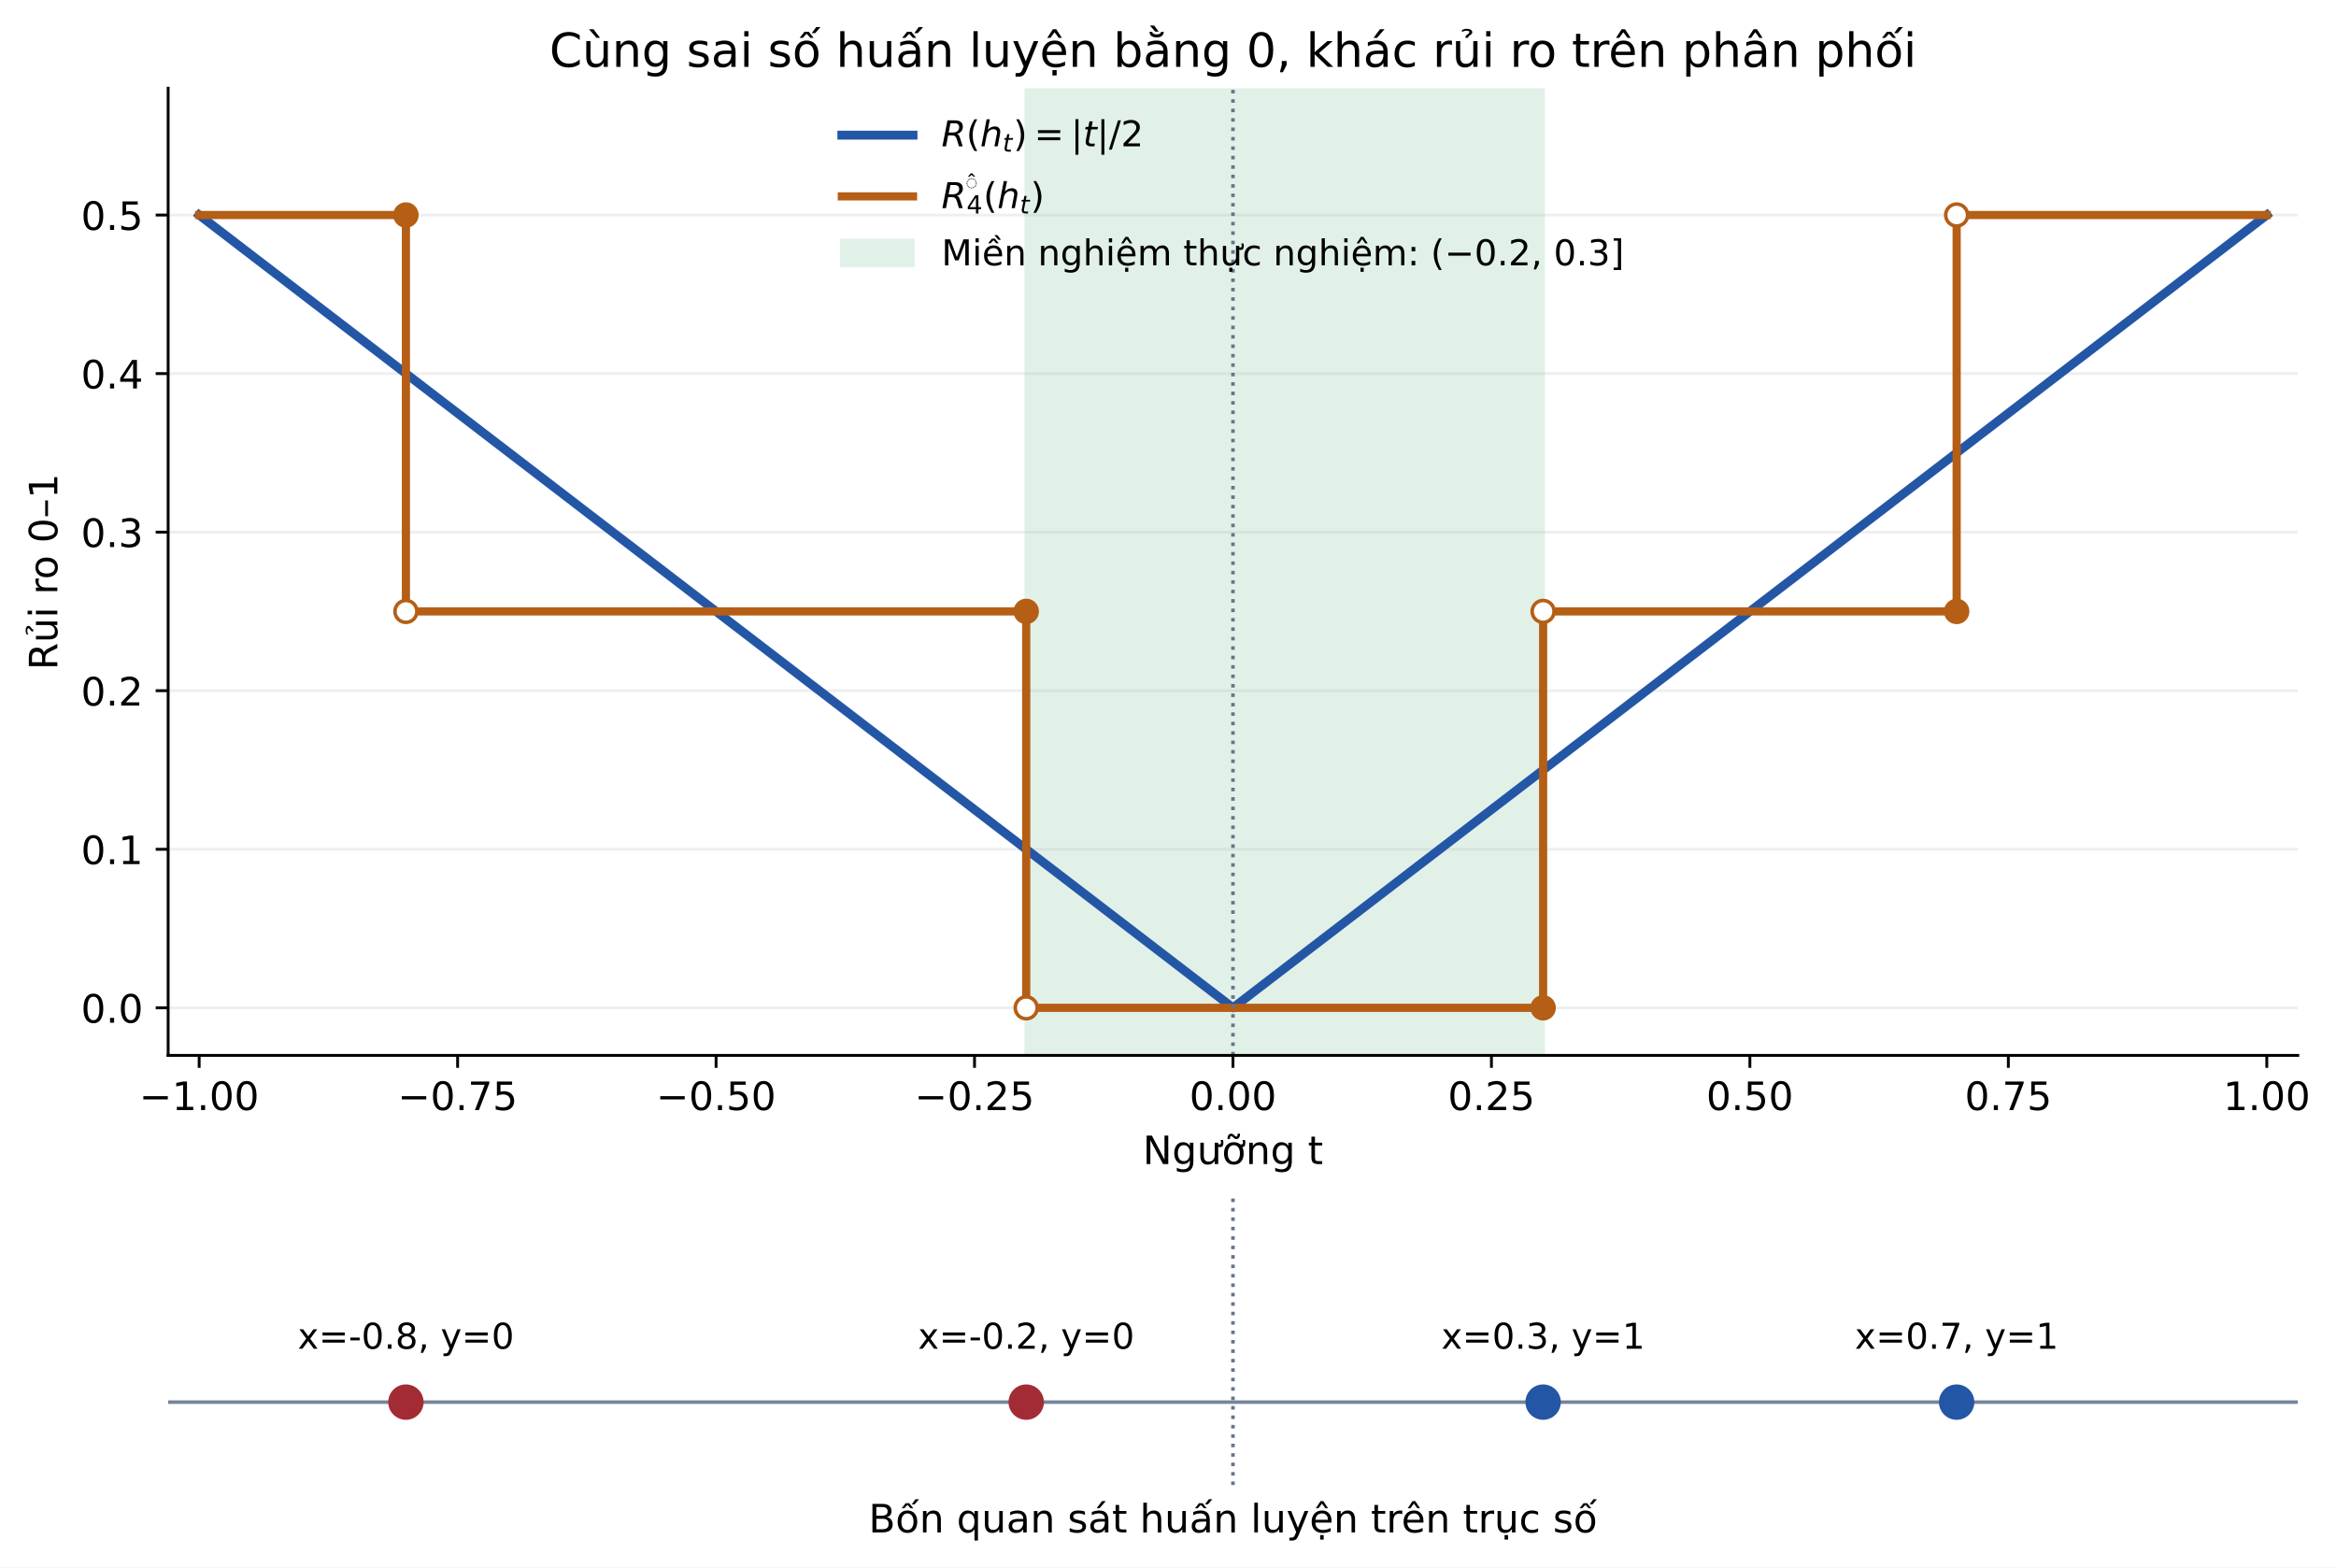
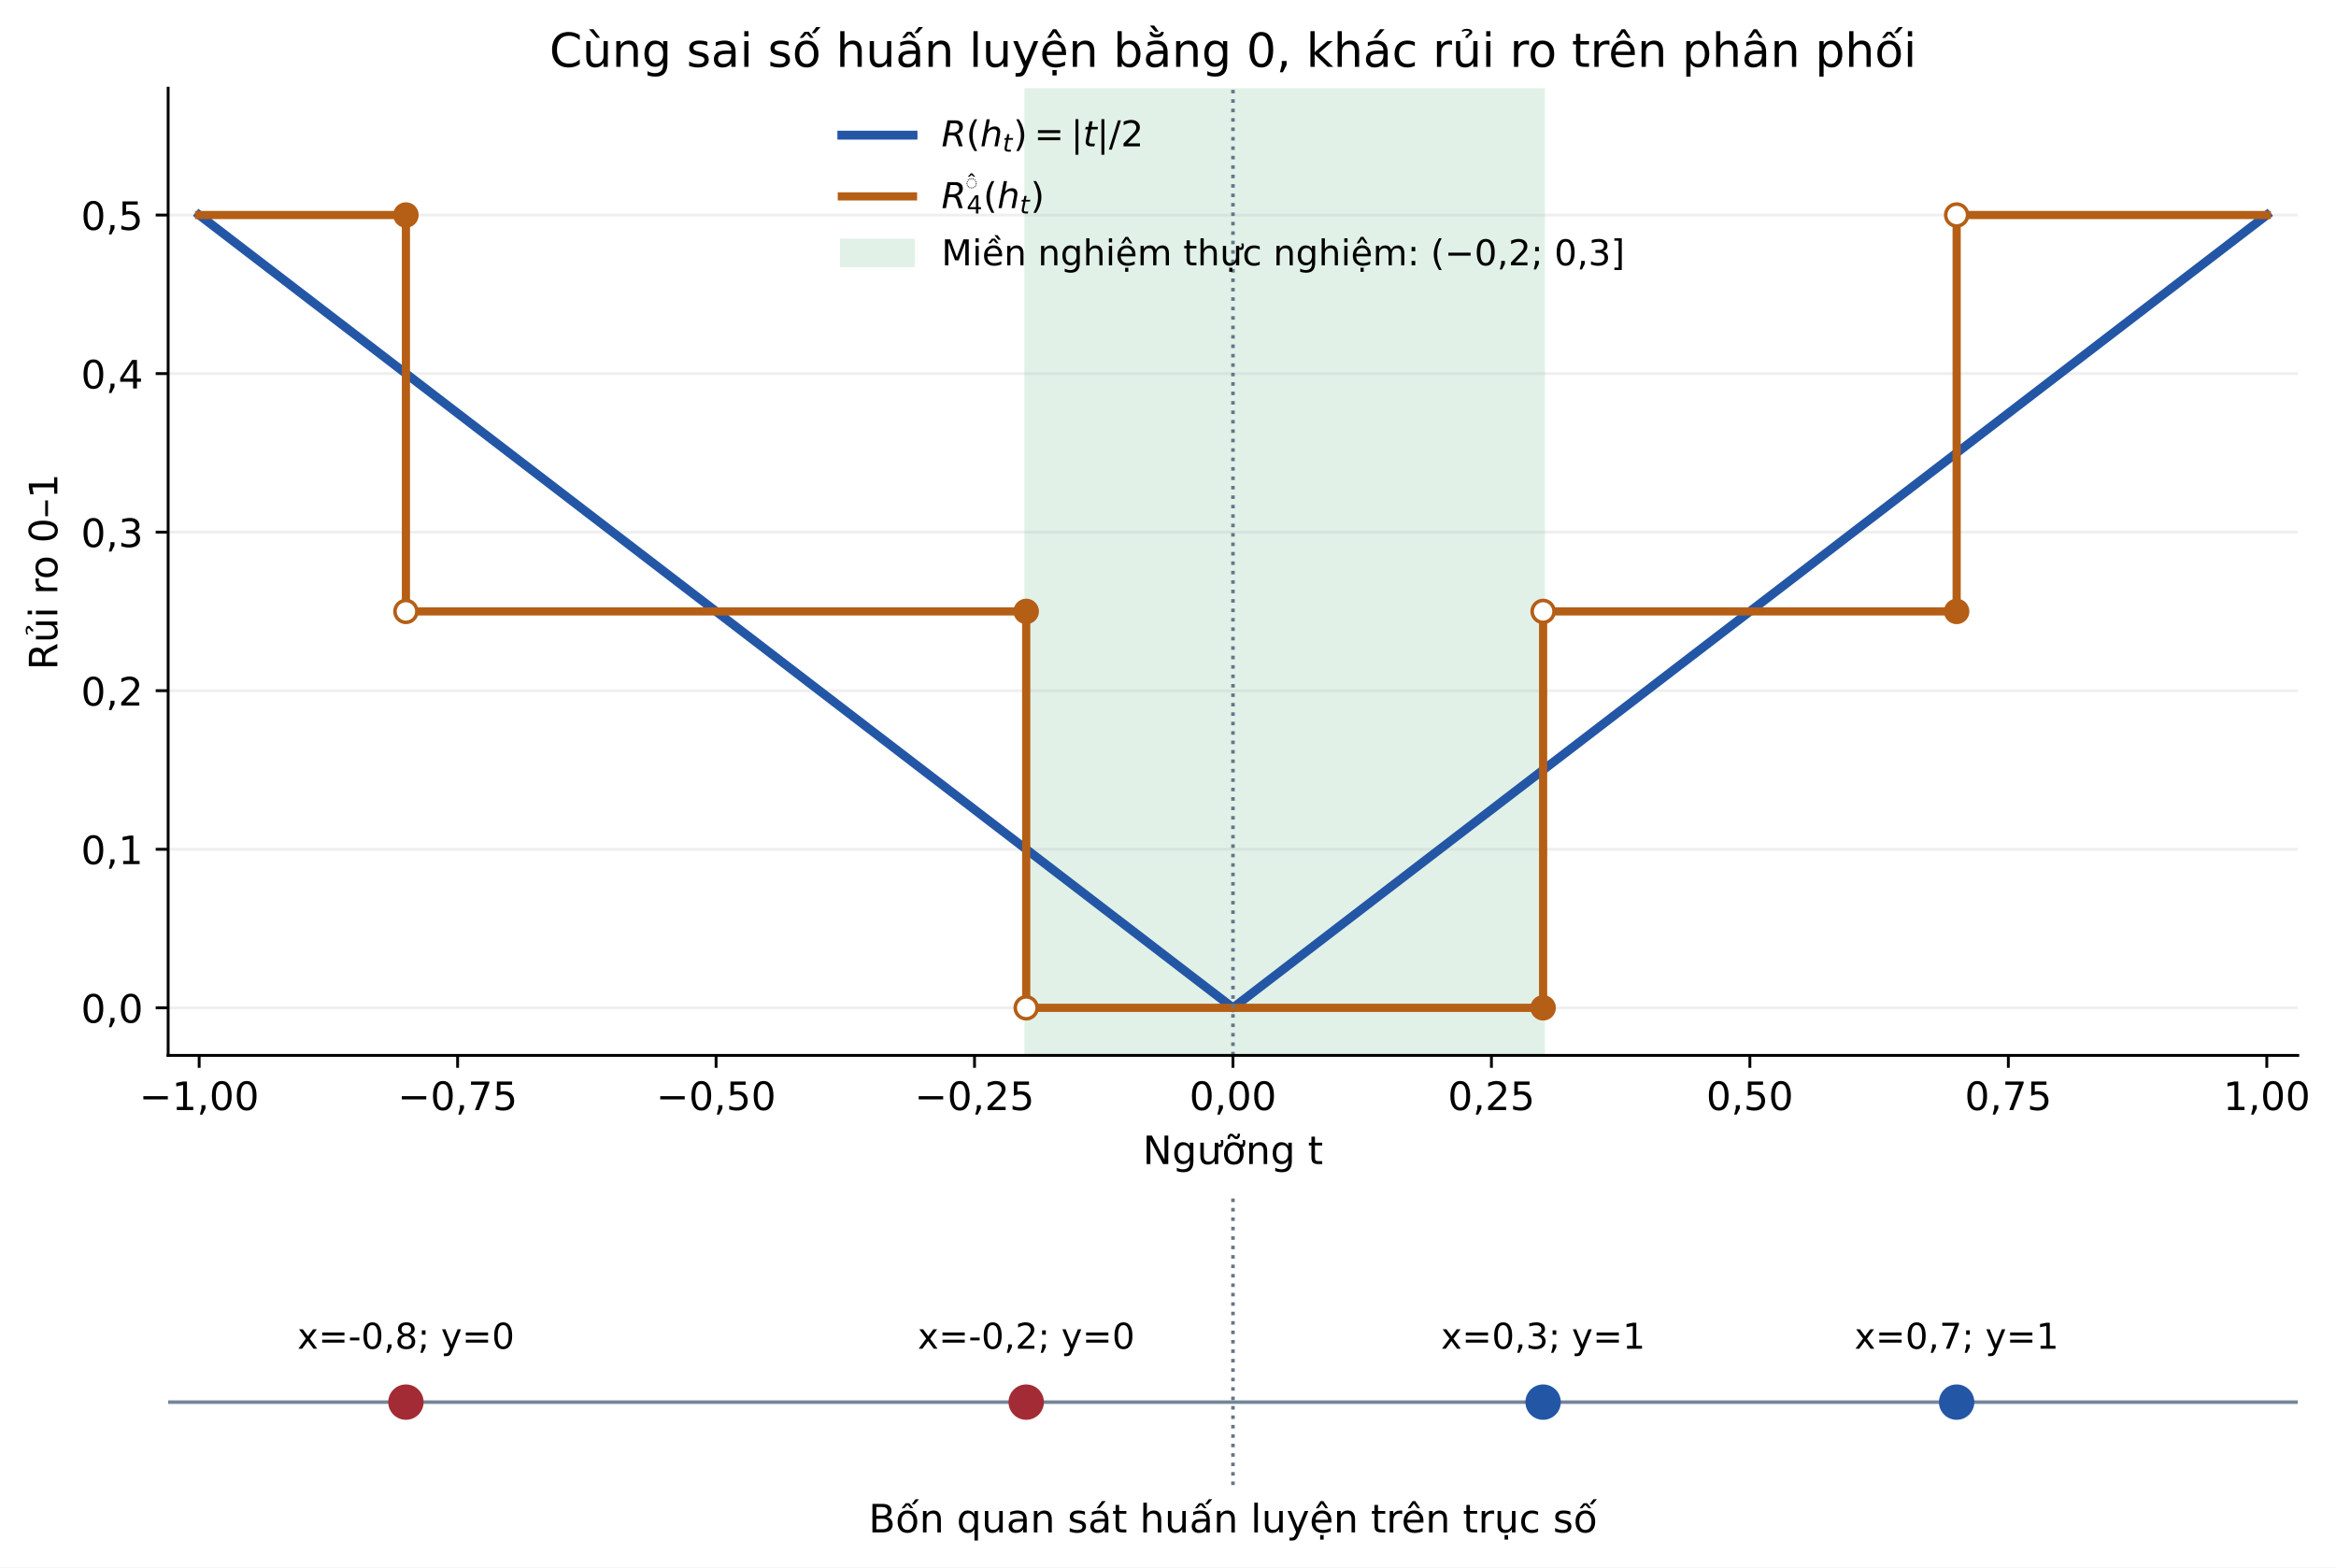
<svg xmlns="http://www.w3.org/2000/svg" xmlns:xlink="http://www.w3.org/1999/xlink" width="656.379pt" height="440.4pt" viewBox="0 0 656.379 440.4" version="1.1" role="img" aria-labelledby="figure-title figure-desc">
  <defs>
    <style type="text/css">*{stroke-linejoin: round; stroke-linecap: butt}</style>
  </defs>
  <g id="figure_1">
    <g id="patch_1">
      <path d="M 0 440.4 L 656.379 440.4 L 656.379 0 L 0 0 z " style="fill: #ffffff" />
    </g>
    <g id="axes_1">
      <g id="patch_2">
        <path d="M 47.246 296.533 L 645.648 296.533 L 645.648 24.777 L 47.246 24.777 z " style="fill: #ffffff" />
      </g>
      <g id="patch_3">
        <path d="M 288.35 296.533 L 433.593 296.533 L 433.593 24.777 L 288.35 24.777 z " clip-path="url(#p97f392dbb6)" style="fill: #b4dbc6; opacity: 0.4; stroke: #b4dbc6; stroke-linejoin: miter" />
      </g>
      <g id="matplotlib.axis_1">
        <g id="xtick_1">
          <g id="line2d_1">
            <defs>
              <path id="m244a074be5" d="M 0 0 L 0 3.5 " style="stroke: #000000; stroke-width: 0.8" />
            </defs>
            <g>
              <use xlink:href="#m244a074be5" x="55.961" y="296.533" style="stroke: #000000; stroke-width: 0.8" />
            </g>
          </g>
          <g id="text_1">
-             <text style="font-size: 11px; font-family: 'DejaVu Sans'; text-anchor: middle" x="55.961" y="311.89" transform="rotate(-0 55.96061 311.8902)">−1.00</text>
+             <text style="font-size: 11px; font-family: 'DejaVu Sans'; text-anchor: middle" x="55.961" y="311.89" transform="rotate(-0 55.96061 311.8902)">−1,00</text>
          </g>
        </g>
        <g id="xtick_2">
          <g id="line2d_2">
            <g>
              <use xlink:href="#m244a074be5" x="128.582" y="296.533" style="stroke: #000000; stroke-width: 0.8" />
            </g>
          </g>
          <g id="text_2">
-             <text style="font-size: 11px; font-family: 'DejaVu Sans'; text-anchor: middle" x="128.582" y="311.89" transform="rotate(-0 128.5822 311.8902)">−0.75</text>
+             <text style="font-size: 11px; font-family: 'DejaVu Sans'; text-anchor: middle" x="128.582" y="311.89" transform="rotate(-0 128.5822 311.8902)">−0,75</text>
          </g>
        </g>
        <g id="xtick_3">
          <g id="line2d_3">
            <g>
              <use xlink:href="#m244a074be5" x="201.204" y="296.533" style="stroke: #000000; stroke-width: 0.8" />
            </g>
          </g>
          <g id="text_3">
-             <text style="font-size: 11px; font-family: 'DejaVu Sans'; text-anchor: middle" x="201.204" y="311.89" transform="rotate(-0 201.2038 311.8902)">−0.50</text>
+             <text style="font-size: 11px; font-family: 'DejaVu Sans'; text-anchor: middle" x="201.204" y="311.89" transform="rotate(-0 201.2038 311.8902)">−0,50</text>
          </g>
        </g>
        <g id="xtick_4">
          <g id="line2d_4">
            <g>
              <use xlink:href="#m244a074be5" x="273.825" y="296.533" style="stroke: #000000; stroke-width: 0.8" />
            </g>
          </g>
          <g id="text_4">
-             <text style="font-size: 11px; font-family: 'DejaVu Sans'; text-anchor: middle" x="273.825" y="311.89" transform="rotate(-0 273.8254 311.8902)">−0.25</text>
+             <text style="font-size: 11px; font-family: 'DejaVu Sans'; text-anchor: middle" x="273.825" y="311.89" transform="rotate(-0 273.8254 311.8902)">−0,25</text>
          </g>
        </g>
        <g id="xtick_5">
          <g id="line2d_5">
            <g>
              <use xlink:href="#m244a074be5" x="346.447" y="296.533" style="stroke: #000000; stroke-width: 0.8" />
            </g>
          </g>
          <g id="text_5">
-             <text style="font-size: 11px; font-family: 'DejaVu Sans'; text-anchor: middle" x="346.447" y="311.89" transform="rotate(-0 346.447 311.8902)">0.00</text>
+             <text style="font-size: 11px; font-family: 'DejaVu Sans'; text-anchor: middle" x="346.447" y="311.89" transform="rotate(-0 346.447 311.8902)">0,00</text>
          </g>
        </g>
        <g id="xtick_6">
          <g id="line2d_6">
            <g>
              <use xlink:href="#m244a074be5" x="419.069" y="296.533" style="stroke: #000000; stroke-width: 0.8" />
            </g>
          </g>
          <g id="text_6">
-             <text style="font-size: 11px; font-family: 'DejaVu Sans'; text-anchor: middle" x="419.069" y="311.89" transform="rotate(-0 419.0686 311.8902)">0.25</text>
+             <text style="font-size: 11px; font-family: 'DejaVu Sans'; text-anchor: middle" x="419.069" y="311.89" transform="rotate(-0 419.0686 311.8902)">0,25</text>
          </g>
        </g>
        <g id="xtick_7">
          <g id="line2d_7">
            <g>
              <use xlink:href="#m244a074be5" x="491.69" y="296.533" style="stroke: #000000; stroke-width: 0.8" />
            </g>
          </g>
          <g id="text_7">
-             <text style="font-size: 11px; font-family: 'DejaVu Sans'; text-anchor: middle" x="491.69" y="311.89" transform="rotate(-0 491.6901 311.8902)">0.50</text>
+             <text style="font-size: 11px; font-family: 'DejaVu Sans'; text-anchor: middle" x="491.69" y="311.89" transform="rotate(-0 491.6901 311.8902)">0,50</text>
          </g>
        </g>
        <g id="xtick_8">
          <g id="line2d_8">
            <g>
              <use xlink:href="#m244a074be5" x="564.312" y="296.533" style="stroke: #000000; stroke-width: 0.8" />
            </g>
          </g>
          <g id="text_8">
-             <text style="font-size: 11px; font-family: 'DejaVu Sans'; text-anchor: middle" x="564.312" y="311.89" transform="rotate(-0 564.3117 311.8902)">0.75</text>
+             <text style="font-size: 11px; font-family: 'DejaVu Sans'; text-anchor: middle" x="564.312" y="311.89" transform="rotate(-0 564.3117 311.8902)">0,75</text>
          </g>
        </g>
        <g id="xtick_9">
          <g id="line2d_9">
            <g>
              <use xlink:href="#m244a074be5" x="636.933" y="296.533" style="stroke: #000000; stroke-width: 0.8" />
            </g>
          </g>
          <g id="text_9">
-             <text style="font-size: 11px; font-family: 'DejaVu Sans'; text-anchor: middle" x="636.933" y="311.89" transform="rotate(-0 636.9333 311.8902)">1.00</text>
+             <text style="font-size: 11px; font-family: 'DejaVu Sans'; text-anchor: middle" x="636.933" y="311.89" transform="rotate(-0 636.9333 311.8902)">1,00</text>
          </g>
        </g>
        <g id="text_10">
          <text style="font-size: 11px; font-family: 'DejaVu Sans'; text-anchor: middle" x="346.447" y="327.078" transform="rotate(-0 346.447 327.0784)">Ngưỡng t</text>
        </g>
      </g>
      <g id="matplotlib.axis_2">
        <g id="ytick_1">
          <g id="line2d_10">
            <path d="M 47.246 283.168 L 645.648 283.168 " clip-path="url(#p97f392dbb6)" style="fill: none; stroke: #b0b0b0; stroke-opacity: 0.2; stroke-width: 0.8; stroke-linecap: square" />
          </g>
          <g id="line2d_11">
            <defs>
              <path id="m7b7bf1c891" d="M 0 0 L -3.5 0 " style="stroke: #000000; stroke-width: 0.8" />
            </defs>
            <g>
              <use xlink:href="#m7b7bf1c891" x="47.246" y="283.168" style="stroke: #000000; stroke-width: 0.8" />
            </g>
          </g>
          <g id="text_11">
-             <text style="font-size: 11px; font-family: 'DejaVu Sans'; text-anchor: end" x="40.246" y="287.346" transform="rotate(-0 40.24602 287.3464)">0.0</text>
+             <text style="font-size: 11px; font-family: 'DejaVu Sans'; text-anchor: end" x="40.246" y="287.346" transform="rotate(-0 40.24602 287.3464)">0,0</text>
          </g>
        </g>
        <g id="ytick_2">
          <g id="line2d_12">
            <path d="M 47.246 238.618 L 645.648 238.618 " clip-path="url(#p97f392dbb6)" style="fill: none; stroke: #b0b0b0; stroke-opacity: 0.2; stroke-width: 0.8; stroke-linecap: square" />
          </g>
          <g id="line2d_13">
            <g>
              <use xlink:href="#m7b7bf1c891" x="47.246" y="238.618" style="stroke: #000000; stroke-width: 0.8" />
            </g>
          </g>
          <g id="text_12">
-             <text style="font-size: 11px; font-family: 'DejaVu Sans'; text-anchor: end" x="40.246" y="242.796" transform="rotate(-0 40.24602 242.7962)">0.1</text>
+             <text style="font-size: 11px; font-family: 'DejaVu Sans'; text-anchor: end" x="40.246" y="242.796" transform="rotate(-0 40.24602 242.7962)">0,1</text>
          </g>
        </g>
        <g id="ytick_3">
          <g id="line2d_14">
            <path d="M 47.246 194.067 L 645.648 194.067 " clip-path="url(#p97f392dbb6)" style="fill: none; stroke: #b0b0b0; stroke-opacity: 0.2; stroke-width: 0.8; stroke-linecap: square" />
          </g>
          <g id="line2d_15">
            <g>
              <use xlink:href="#m7b7bf1c891" x="47.246" y="194.067" style="stroke: #000000; stroke-width: 0.8" />
            </g>
          </g>
          <g id="text_13">
-             <text style="font-size: 11px; font-family: 'DejaVu Sans'; text-anchor: end" x="40.246" y="198.246" transform="rotate(-0 40.24602 198.2461)">0.2</text>
+             <text style="font-size: 11px; font-family: 'DejaVu Sans'; text-anchor: end" x="40.246" y="198.246" transform="rotate(-0 40.24602 198.2461)">0,2</text>
          </g>
        </g>
        <g id="ytick_4">
          <g id="line2d_16">
            <path d="M 47.246 149.517 L 645.648 149.517 " clip-path="url(#p97f392dbb6)" style="fill: none; stroke: #b0b0b0; stroke-opacity: 0.2; stroke-width: 0.8; stroke-linecap: square" />
          </g>
          <g id="line2d_17">
            <g>
              <use xlink:href="#m7b7bf1c891" x="47.246" y="149.517" style="stroke: #000000; stroke-width: 0.8" />
            </g>
          </g>
          <g id="text_14">
-             <text style="font-size: 11px; font-family: 'DejaVu Sans'; text-anchor: end" x="40.246" y="153.696" transform="rotate(-0 40.24602 153.6959)">0.3</text>
+             <text style="font-size: 11px; font-family: 'DejaVu Sans'; text-anchor: end" x="40.246" y="153.696" transform="rotate(-0 40.24602 153.6959)">0,3</text>
          </g>
        </g>
        <g id="ytick_5">
          <g id="line2d_18">
            <path d="M 47.246 104.967 L 645.648 104.967 " clip-path="url(#p97f392dbb6)" style="fill: none; stroke: #b0b0b0; stroke-opacity: 0.2; stroke-width: 0.8; stroke-linecap: square" />
          </g>
          <g id="line2d_19">
            <g>
              <use xlink:href="#m7b7bf1c891" x="47.246" y="104.967" style="stroke: #000000; stroke-width: 0.8" />
            </g>
          </g>
          <g id="text_15">
-             <text style="font-size: 11px; font-family: 'DejaVu Sans'; text-anchor: end" x="40.246" y="109.146" transform="rotate(-0 40.24602 109.1458)">0.4</text>
+             <text style="font-size: 11px; font-family: 'DejaVu Sans'; text-anchor: end" x="40.246" y="109.146" transform="rotate(-0 40.24602 109.1458)">0,4</text>
          </g>
        </g>
        <g id="ytick_6">
          <g id="line2d_20">
            <path d="M 47.246 60.417 L 645.648 60.417 " clip-path="url(#p97f392dbb6)" style="fill: none; stroke: #b0b0b0; stroke-opacity: 0.2; stroke-width: 0.8; stroke-linecap: square" />
          </g>
          <g id="line2d_21">
            <g>
              <use xlink:href="#m7b7bf1c891" x="47.246" y="60.417" style="stroke: #000000; stroke-width: 0.8" />
            </g>
          </g>
          <g id="text_16">
-             <text style="font-size: 11px; font-family: 'DejaVu Sans'; text-anchor: end" x="40.246" y="64.596" transform="rotate(-0 40.24602 64.59564)">0.5</text>
+             <text style="font-size: 11px; font-family: 'DejaVu Sans'; text-anchor: end" x="40.246" y="64.596" transform="rotate(-0 40.24602 64.59564)">0,5</text>
          </g>
        </g>
        <g id="text_17">
          <text style="font-size: 11px; font-family: 'DejaVu Sans'; text-anchor: middle" x="16.11" y="160.655" transform="rotate(-90 16.11 160.6548)">Rủi ro 0–1</text>
        </g>
      </g>
      <g id="line2d_22">
        <path d="M 55.961 60.417 L 346.447 283.168 L 636.933 60.417 L 636.933 60.417 " clip-path="url(#p97f392dbb6)" style="fill: none; stroke: #2456a6; stroke-width: 2.5; stroke-linecap: square" />
      </g>
      <g id="line2d_23">
        <path d="M 55.961 60.417 L 55.961 60.417 L 114.058 60.417 L 114.058 171.792 L 288.35 171.792 L 288.35 283.168 L 433.593 283.168 L 433.593 171.792 L 549.787 171.792 L 549.787 60.417 L 636.933 60.417 " clip-path="url(#p97f392dbb6)" style="fill: none; stroke: #b55e15; stroke-width: 2.3; stroke-linecap: square" />
      </g>
      <g id="line2d_24">
        <path d="M 346.447 296.533 L 346.447 24.777 " clip-path="url(#p97f392dbb6)" style="fill: none; stroke-dasharray: 1,1.65; stroke-dashoffset: 0; stroke: #65758b" />
      </g>
      <g id="patch_4">
        <path d="M 47.246 296.533 L 47.246 24.777 " style="fill: none; stroke: #000000; stroke-width: 0.8; stroke-linejoin: miter; stroke-linecap: square" />
      </g>
      <g id="patch_5">
        <path d="M 47.246 296.533 L 645.648 296.533 " style="fill: none; stroke: #000000; stroke-width: 0.8; stroke-linejoin: miter; stroke-linecap: square" />
      </g>
      <g id="text_18">
        <text style="font-size: 13.2px; font-family: 'DejaVu Sans'; text-anchor: middle" x="346.447" y="18.777" transform="rotate(-0 346.447 18.77681)">Cùng sai số huấn luyện bằng 0, khác rủi ro trên phân phối</text>
      </g>
      <g id="PathCollection_1">
        <defs>
          <path id="m2540fb1e91" d="M 0 3.082 C 0.817 3.082 1.601 2.757 2.179 2.179 C 2.757 1.601 3.082 0.817 3.082 0 C 3.082 -0.817 2.757 -1.601 2.179 -2.179 C 1.601 -2.757 0.817 -3.082 0 -3.082 C -0.817 -3.082 -1.601 -2.757 -2.179 -2.179 C -2.757 -1.601 -3.082 -0.817 -3.082 0 C -3.082 0.817 -2.757 1.601 -2.179 2.179 C -1.601 2.757 -0.817 3.082 0 3.082 z " style="stroke: #b55e15" />
        </defs>
        <g clip-path="url(#p97f392dbb6)">
          <use xlink:href="#m2540fb1e91" x="114.058" y="60.417" style="fill: #b55e15; stroke: #b55e15" />
        </g>
      </g>
      <g id="PathCollection_2">
        <g clip-path="url(#p97f392dbb6)">
          <use xlink:href="#m2540fb1e91" x="288.35" y="171.792" style="fill: #b55e15; stroke: #b55e15" />
        </g>
      </g>
      <g id="PathCollection_3">
        <g clip-path="url(#p97f392dbb6)">
          <use xlink:href="#m2540fb1e91" x="433.593" y="283.168" style="fill: #b55e15; stroke: #b55e15" />
        </g>
      </g>
      <g id="PathCollection_4">
        <g clip-path="url(#p97f392dbb6)">
          <use xlink:href="#m2540fb1e91" x="549.787" y="171.792" style="fill: #b55e15; stroke: #b55e15" />
        </g>
      </g>
      <g id="legend_1">
        <g id="line2d_25">
          <path d="M 236.543 37.977 L 246.543 37.977 L 256.543 37.977 " style="fill: none; stroke: #2456a6; stroke-width: 2.5; stroke-linecap: square" />
        </g>
        <g id="text_19">
          <g transform="translate(264.5431 41.47681)">
            <text>
              <tspan x="0" y="-0.359" style="font-style: oblique; font-size: 10px; font-family: 'DejaVu Sans'">R</tspan>
              <tspan x="10.85" y="-0.359" style="font-style: oblique; font-size: 10px; font-family: 'DejaVu Sans'">h</tspan>
              <tspan x="39.751" y="-0.359" style="font-style: oblique; font-size: 10px; font-family: 'DejaVu Sans'">t</tspan>
              <tspan x="6.948" y="-0.359" style="font-size: 10px; font-family: 'DejaVu Sans'">(</tspan>
              <tspan x="20.206" y="-0.359" style="font-size: 10px; font-family: 'DejaVu Sans'">)</tspan>
              <tspan x="26.055" y="-0.359" style="font-size: 10px; font-family: 'DejaVu Sans'">=</tspan>
              <tspan x="36.382" y="-0.359" style="font-size: 10px; font-family: 'DejaVu Sans'">|</tspan>
              <tspan x="43.672" y="-0.359" style="font-size: 10px; font-family: 'DejaVu Sans'">|</tspan>
              <tspan x="47.042" y="-0.359" style="font-size: 10px; font-family: 'DejaVu Sans'">/</tspan>
              <tspan x="50.411" y="-0.359" style="font-size: 10px; font-family: 'DejaVu Sans'">2</tspan>
              <tspan x="17.188" y="1.141" style="font-style: oblique; font-size: 7px; font-family: 'DejaVu Sans'">t</tspan>
            </text>
          </g>
        </g>
        <g id="line2d_26">
          <path d="M 236.543 55.179 L 236.543 55.179 L 246.543 55.179 L 246.543 55.179 L 256.543 55.179 " style="fill: none; stroke: #b55e15; stroke-width: 2.3; stroke-linecap: square" />
        </g>
        <g id="text_20">
          <g transform="translate(264.5431 58.67916)">
            <text>
              <tspan x="6.719" y="-5.453" style="font-size: 5.853px; font-family: 'STIXSizeTwoSym'">̂</tspan>
              <tspan x="0" y="-0.203" style="font-style: oblique; font-size: 10px; font-family: 'DejaVu Sans'">R</tspan>
              <tspan x="15.672" y="-0.203" style="font-style: oblique; font-size: 10px; font-family: 'DejaVu Sans'">h</tspan>
              <tspan x="7.044" y="1.297" style="font-size: 7px; font-family: 'DejaVu Sans'">4</tspan>
              <tspan x="11.771" y="-0.203" style="font-size: 10px; font-family: 'DejaVu Sans'">(</tspan>
              <tspan x="25.028" y="-0.203" style="font-size: 10px; font-family: 'DejaVu Sans'">)</tspan>
              <tspan x="22.01" y="1.297" style="font-style: oblique; font-size: 7px; font-family: 'DejaVu Sans'">t</tspan>
            </text>
          </g>
        </g>
        <g id="patch_6">
          <path d="M 236.543 74.549 L 256.543 74.549 L 256.543 67.549 L 236.543 67.549 z " style="fill: #b4dbc6; opacity: 0.4; stroke: #b4dbc6; stroke-linejoin: miter" />
        </g>
        <g id="text_21">
-           <text style="font-size: 10px; font-family: 'DejaVu Sans'; text-anchor: start" x="264.543" y="74.549" transform="rotate(-0 264.5431 74.54869)">Miền nghiệm thực nghiệm: (−0.2, 0.3]</text>
+           <text style="font-size: 10px; font-family: 'DejaVu Sans'; text-anchor: start" x="264.543" y="74.549" transform="rotate(-0 264.5431 74.54869)">Miền nghiệm thực nghiệm: (−0,2; 0,3]</text>
        </g>
      </g>
      <g id="PathCollection_5">
        <defs>
          <path id="mcbc4746d6b" d="M 0 3.082 C 0.817 3.082 1.601 2.757 2.179 2.179 C 2.757 1.601 3.082 0.817 3.082 0 C 3.082 -0.817 2.757 -1.601 2.179 -2.179 C 1.601 -2.757 0.817 -3.082 0 -3.082 C -0.817 -3.082 -1.601 -2.757 -2.179 -2.179 C -2.757 -1.601 -3.082 -0.817 -3.082 0 C -3.082 0.817 -2.757 1.601 -2.179 2.179 C -1.601 2.757 -0.817 3.082 0 3.082 z " style="stroke: #b55e15" />
        </defs>
        <g clip-path="url(#p97f392dbb6)">
          <use xlink:href="#mcbc4746d6b" x="114.058" y="171.792" style="fill: #ffffff; stroke: #b55e15" />
        </g>
      </g>
      <g id="PathCollection_6">
        <g clip-path="url(#p97f392dbb6)">
          <use xlink:href="#mcbc4746d6b" x="288.35" y="283.168" style="fill: #ffffff; stroke: #b55e15" />
        </g>
      </g>
      <g id="PathCollection_7">
        <g clip-path="url(#p97f392dbb6)">
          <use xlink:href="#mcbc4746d6b" x="433.593" y="171.792" style="fill: #ffffff; stroke: #b55e15" />
        </g>
      </g>
      <g id="PathCollection_8">
        <g clip-path="url(#p97f392dbb6)">
          <use xlink:href="#mcbc4746d6b" x="549.787" y="60.417" style="fill: #ffffff; stroke: #b55e15" />
        </g>
      </g>
    </g>
    <g id="axes_2">
      <g id="patch_7">
        <path d="M 47.246 417.248 L 645.648 417.248 L 645.648 335.721 L 47.246 335.721 z " style="fill: #ffffff" />
      </g>
      <g id="matplotlib.axis_3">
        <g id="text_22">
          <text style="font-size: 11px; font-family: 'DejaVu Sans'; text-anchor: middle" x="346.447" y="430.557" transform="rotate(-0 346.447 430.5569)">Bốn quan sát huấn luyện trên trục số</text>
        </g>
      </g>
      <g id="matplotlib.axis_4" />
      <g id="line2d_27">
        <path d="M 47.246 393.955 L 645.648 393.955 " clip-path="url(#p5866f86b45)" style="fill: none; stroke: #75859a; stroke-linecap: square" />
      </g>
      <g id="line2d_28">
        <path d="M 346.447 417.248 L 346.447 335.721 " clip-path="url(#p5866f86b45)" style="fill: none; stroke-dasharray: 1,1.65; stroke-dashoffset: 0; stroke: #65758b" />
      </g>
      <g id="PathCollection_9">
        <defs>
          <path id="m24ca53511a" d="M 0 4.472 C 1.186 4.472 2.324 4.001 3.162 3.162 C 4.001 2.324 4.472 1.186 4.472 0 C 4.472 -1.186 4.001 -2.324 3.162 -3.162 C 2.324 -4.001 1.186 -4.472 0 -4.472 C -1.186 -4.472 -2.324 -4.001 -3.162 -3.162 C -4.001 -2.324 -4.472 -1.186 -4.472 0 C -4.472 1.186 -4.001 2.324 -3.162 3.162 C -2.324 4.001 -1.186 4.472 0 4.472 z " style="stroke: #a32b35" />
        </defs>
        <g clip-path="url(#p5866f86b45)">
          <use xlink:href="#m24ca53511a" x="114.058" y="393.955" style="fill: #a32b35; stroke: #a32b35" />
        </g>
      </g>
      <g id="text_23">
-         <text style="font-size: 10px; font-family: 'DejaVu Sans'; text-anchor: middle" x="114.058" y="378.955" transform="rotate(-0 114.0579 378.9548)">x=-0.8, y=0</text>
+         <text style="font-size: 10px; font-family: 'DejaVu Sans'; text-anchor: middle" x="114.058" y="378.955" transform="rotate(-0 114.0579 378.9548)">x=-0,8; y=0</text>
      </g>
      <g id="PathCollection_10">
        <g clip-path="url(#p5866f86b45)">
          <use xlink:href="#m24ca53511a" x="288.35" y="393.955" style="fill: #a32b35; stroke: #a32b35" />
        </g>
      </g>
      <g id="text_24">
-         <text style="font-size: 10px; font-family: 'DejaVu Sans'; text-anchor: middle" x="288.35" y="378.955" transform="rotate(-0 288.3497 378.9548)">x=-0.2, y=0</text>
+         <text style="font-size: 10px; font-family: 'DejaVu Sans'; text-anchor: middle" x="288.35" y="378.955" transform="rotate(-0 288.3497 378.9548)">x=-0,2; y=0</text>
      </g>
      <g id="PathCollection_11">
        <defs>
          <path id="mfe5d1eb72d" d="M 0 4.472 C 1.186 4.472 2.324 4.001 3.162 3.162 C 4.001 2.324 4.472 1.186 4.472 0 C 4.472 -1.186 4.001 -2.324 3.162 -3.162 C 2.324 -4.001 1.186 -4.472 0 -4.472 C -1.186 -4.472 -2.324 -4.001 -3.162 -3.162 C -4.001 -2.324 -4.472 -1.186 -4.472 0 C -4.472 1.186 -4.001 2.324 -3.162 3.162 C -2.324 4.001 -1.186 4.472 0 4.472 z " style="stroke: #2456a6" />
        </defs>
        <g clip-path="url(#p5866f86b45)">
          <use xlink:href="#mfe5d1eb72d" x="433.593" y="393.955" style="fill: #2456a6; stroke: #2456a6" />
        </g>
      </g>
      <g id="text_25">
-         <text style="font-size: 10px; font-family: 'DejaVu Sans'; text-anchor: middle" x="433.593" y="378.955" transform="rotate(-0 433.5929 378.9548)">x=0.3, y=1</text>
+         <text style="font-size: 10px; font-family: 'DejaVu Sans'; text-anchor: middle" x="433.593" y="378.955" transform="rotate(-0 433.5929 378.9548)">x=0,3; y=1</text>
      </g>
      <g id="PathCollection_12">
        <g clip-path="url(#p5866f86b45)">
          <use xlink:href="#mfe5d1eb72d" x="549.787" y="393.955" style="fill: #2456a6; stroke: #2456a6" />
        </g>
      </g>
      <g id="text_26">
-         <text style="font-size: 10px; font-family: 'DejaVu Sans'; text-anchor: middle" x="549.787" y="378.955" transform="rotate(-0 549.7874 378.9548)">x=0.7, y=1</text>
+         <text style="font-size: 10px; font-family: 'DejaVu Sans'; text-anchor: middle" x="549.787" y="378.955" transform="rotate(-0 549.7874 378.9548)">x=0,7; y=1</text>
      </g>
    </g>
  </g>
  <defs>
    <clipPath id="p97f392dbb6">
      <rect x="47.246" y="24.777" width="598.402" height="271.756" />
    </clipPath>
    <clipPath id="p5866f86b45">
      <rect x="47.246" y="335.721" width="598.402" height="81.527" />
    </clipPath>
  </defs>
</svg>
